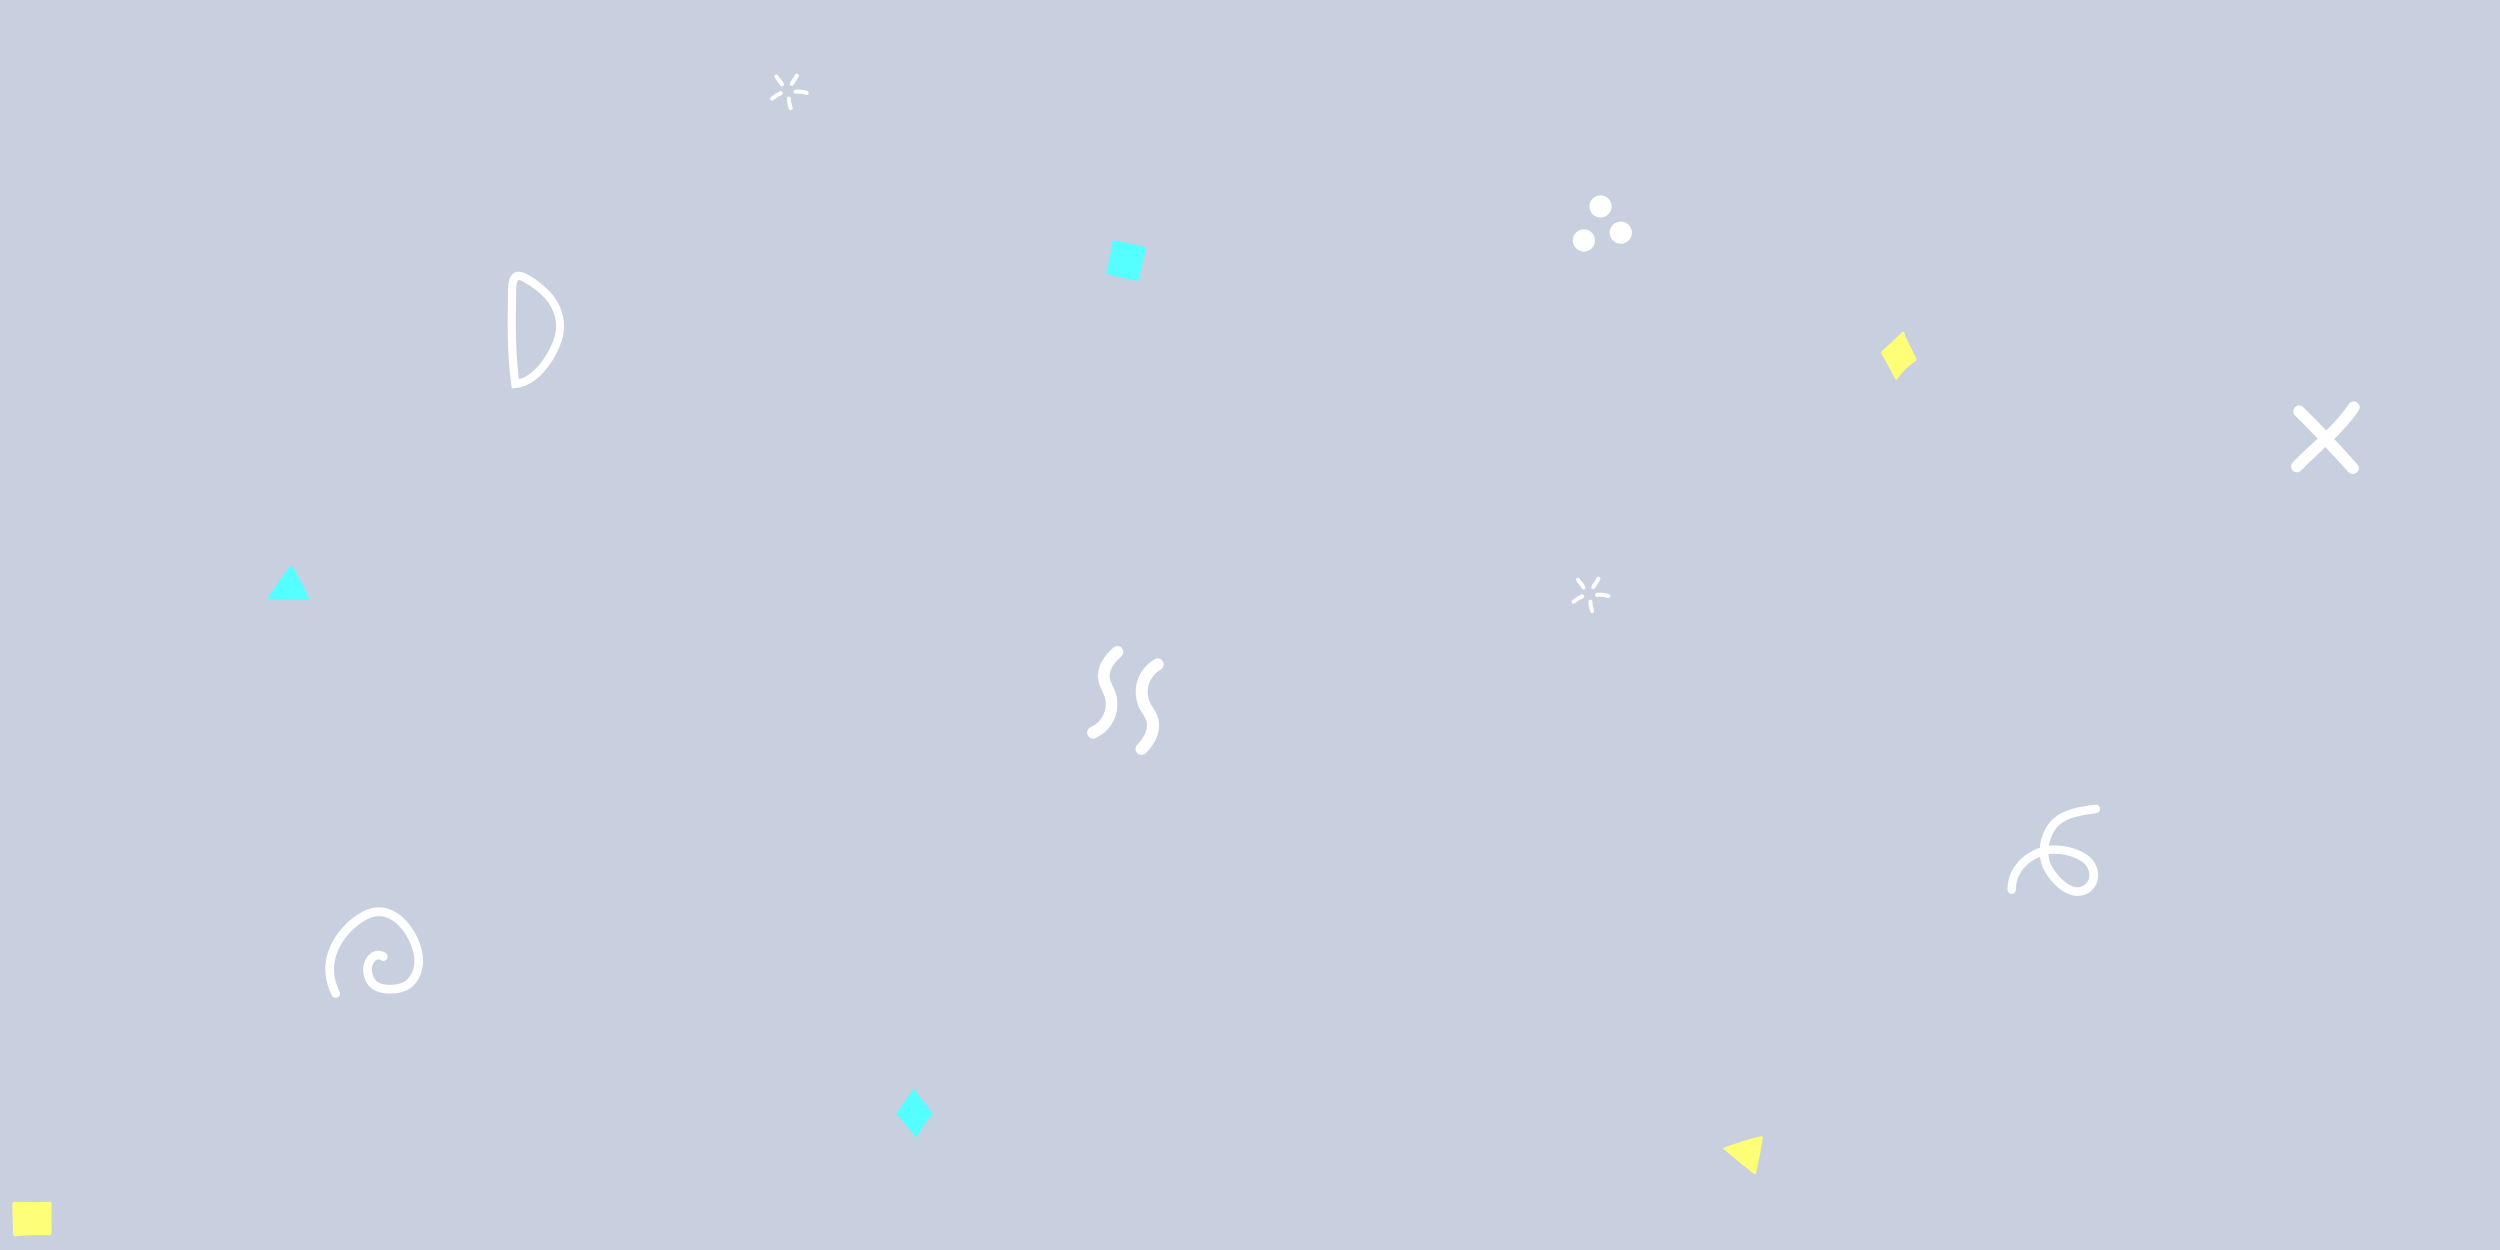
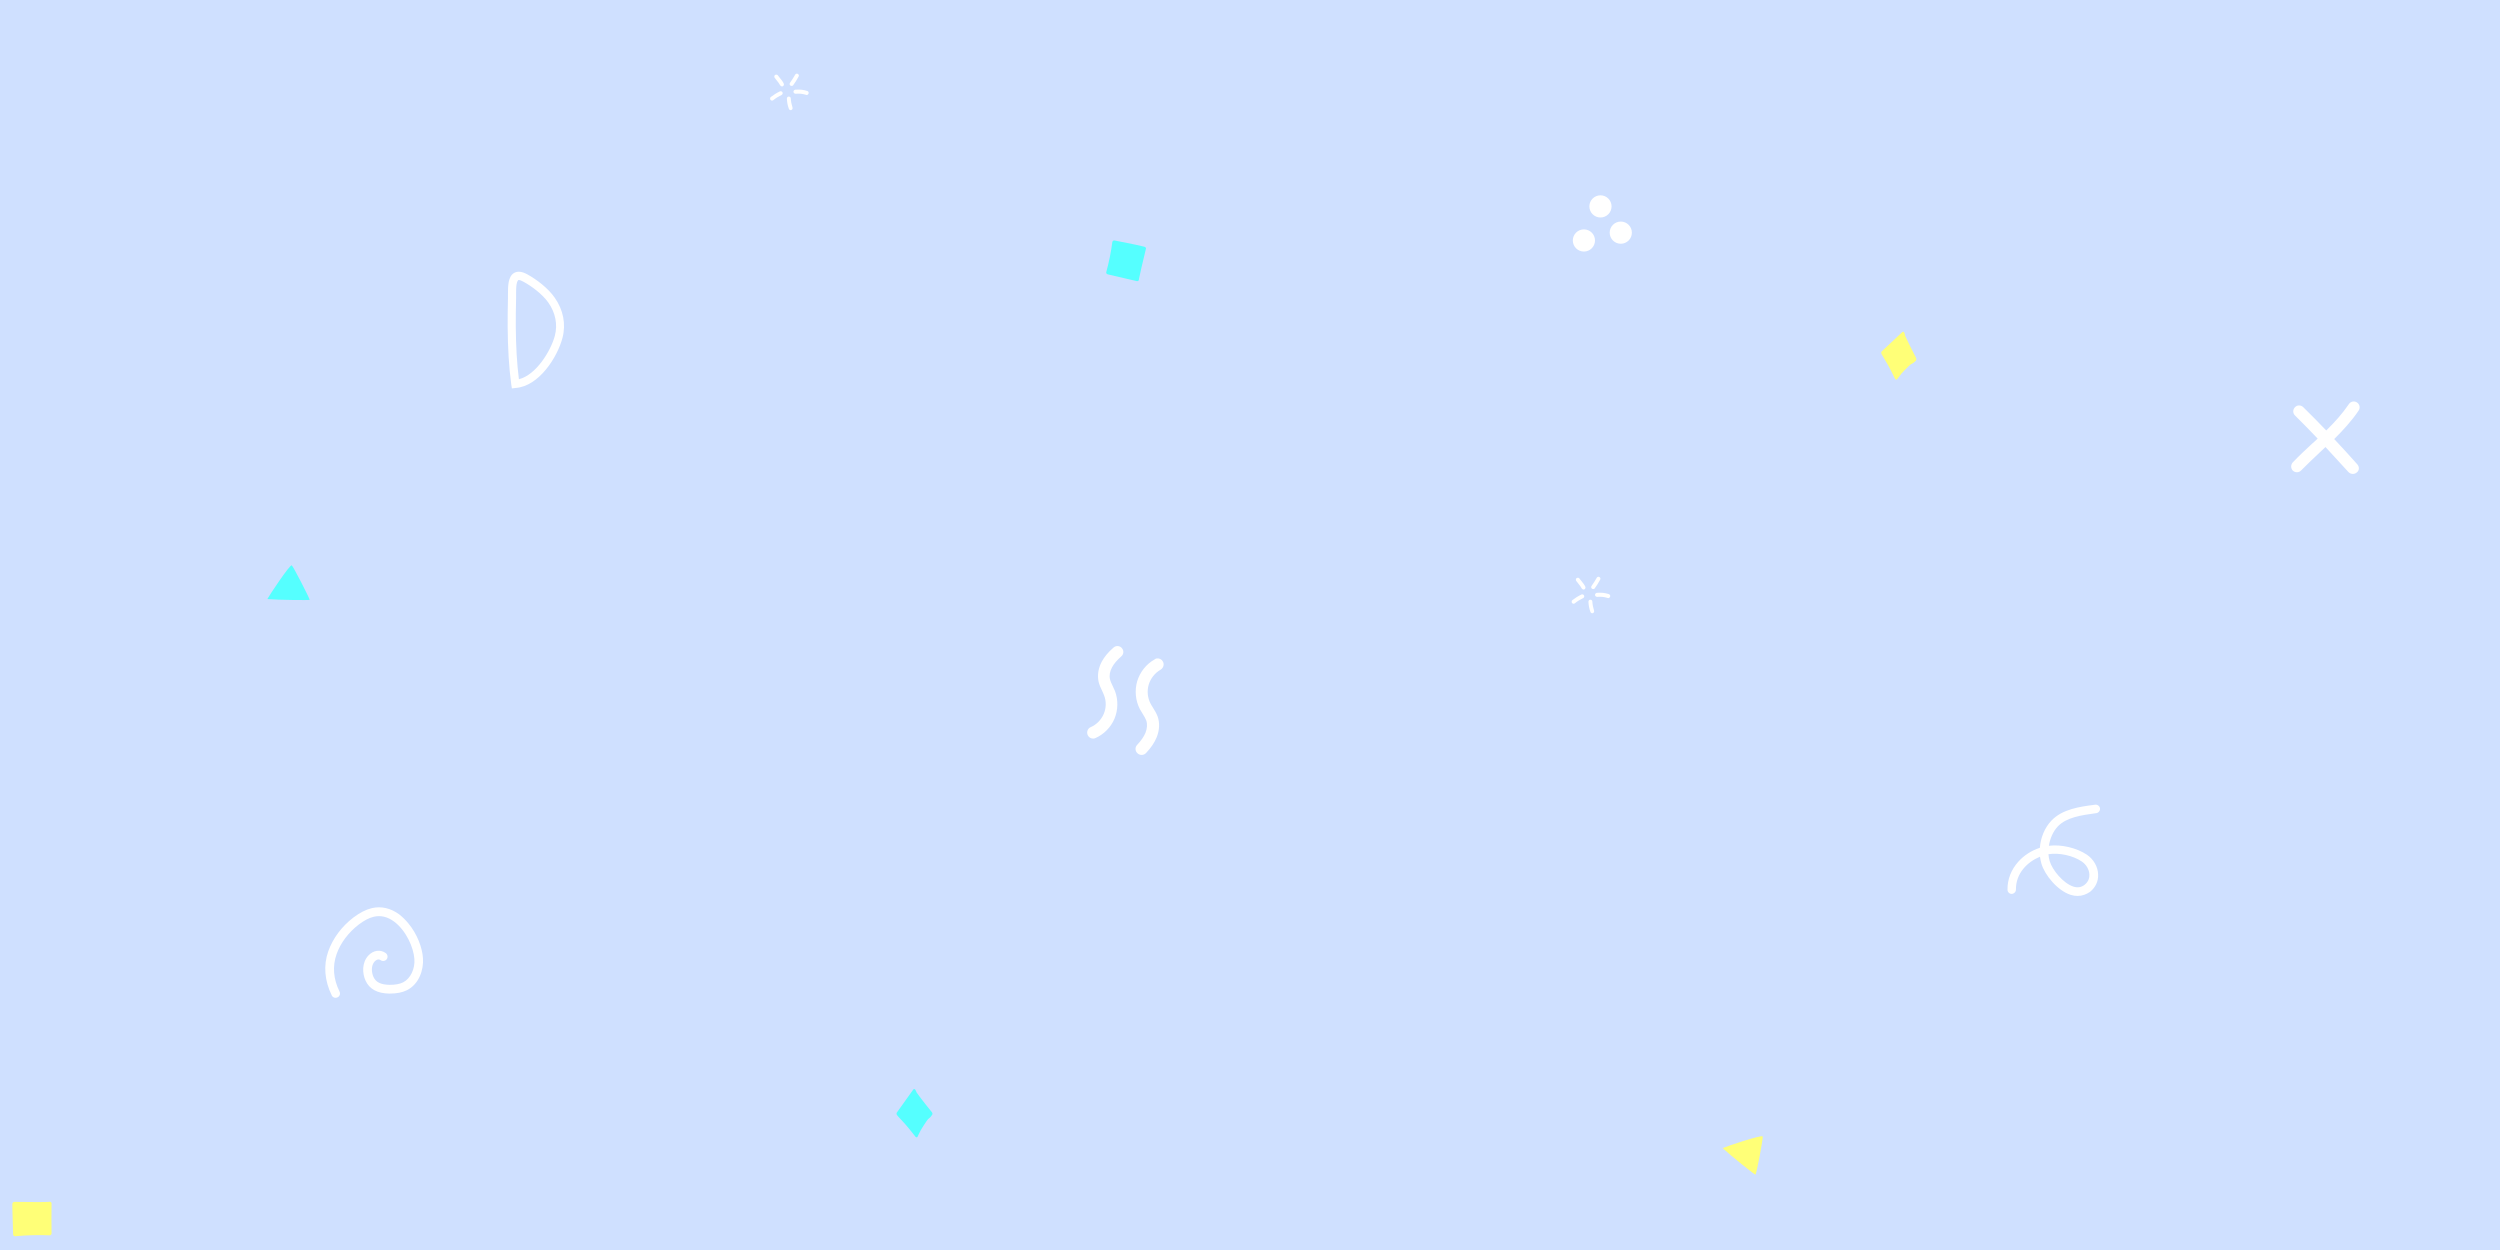
<svg xmlns="http://www.w3.org/2000/svg" width="548" height="274" viewBox="0 0 1600 800">
-   <rect fill="#c8d0df" width="1600" height="800" />
+   <rect fill="#cfe0ff" width="1600" height="800" />
  <path fill="#FF7" d="M1102.5 734.8c2.5-1.2 24.8-8.6 25.6-7.5.5.7-3.9 23.8-4.6 24.5C1123.3 752.1 1107.5 739.5 1102.5 734.8zM1226.3 229.1c0-.1-4.9-9.4-7-14.2-.1-.3-.3-1.1-.4-1.6-.1-.4-.3-.7-.6-.9-.3-.2-.6-.1-.8.1l-13.1 12.3c0 0 0 0 0 0-.2.2-.3.5-.4.8 0 .3 0 .7.2 1 .1.1 1.4 2.5 2.1 3.6 2.4 3.7 6.5 12.1 6.5 12.2.2.3.4.5.7.6.3 0 .5-.1.7-.3 0 0 1.8-2.5 2.7-3.6 1.5-1.6 3-3.2 4.6-4.7 1.2-1.2 1.6-1.4 2.1-1.6.5-.3 1.1-.5 2.5-1.9C1226.5 230.4 1226.6 229.6 1226.3 229.1zM33 770.3C33 770.3 33 770.3 33 770.3c0-.7-.5-1.2-1.2-1.2-.1 0-.3 0-.4.1-1.6.2-14.3.1-22.2 0-.3 0-.6.1-.9.4-.2.2-.4.5-.4.9 0 .2 0 4.9.1 5.9l.4 13.6c0 .3.2.6.4.9.2.2.5.3.8.3 0 0 .1 0 .1 0 7.3-.7 14.7-.9 22-.6.3 0 .7-.1.9-.3.2-.2.4-.6.4-.9C32.9 783.3 32.9 776.2 33 770.3z" />
  <path fill="#5ff" d="M171.1 383.4c1.3-2.5 14.3-22 15.6-21.6.8.3 11.5 21.2 11.5 22.1C198.1 384.2 177.9 384 171.1 383.4zM596.4 711.8c-.1-.1-6.7-8.2-9.7-12.5-.2-.3-.5-1-.7-1.5-.2-.4-.4-.7-.7-.8-.3-.1-.6 0-.8.3L574 712c0 0 0 0 0 0-.2.2-.2.5-.2.9 0 .3.2.7.4.9.1.1 1.8 2.2 2.8 3.1 3.1 3.1 8.8 10.5 8.9 10.6.2.3.5.4.8.4.3 0 .5-.2.6-.5 0 0 1.2-2.8 2-4.1 1.1-1.9 2.3-3.7 3.5-5.5.9-1.4 1.3-1.7 1.7-2 .5-.4 1-.7 2.1-2.4C596.9 713.1 596.8 712.3 596.4 711.8zM727.5 179.9C727.5 179.9 727.5 179.9 727.5 179.9c.6.2 1.3-.2 1.4-.8 0-.1 0-.2 0-.4.2-1.4 2.8-12.6 4.5-19.5.1-.3 0-.6-.2-.8-.2-.3-.5-.4-.8-.5-.2 0-4.7-1.1-5.7-1.3l-13.4-2.7c-.3-.1-.7 0-.9.2-.2.2-.4.4-.5.6 0 0 0 .1 0 .1-.8 6.5-2.2 13.1-3.9 19.4-.1.3 0 .6.2.9.2.3.5.4.8.5C714.8 176.9 721.7 178.5 727.5 179.9zM728.5 178.1c-.1-.1-.2-.2-.4-.2C728.3 177.9 728.4 178 728.5 178.1z" />
  <g fill-opacity="1" fill="#FFF">
    <path d="M699.6 472.7c-1.5 0-2.8-.8-3.5-2.3-.8-1.9 0-4.2 1.9-5 3.7-1.6 6.8-4.7 8.4-8.5 1.6-3.8 1.7-8.1.2-11.9-.3-.9-.8-1.8-1.2-2.8-.8-1.7-1.8-3.7-2.3-5.9-.9-4.1-.2-8.6 2-12.8 1.7-3.1 4.1-6.1 7.6-9.1 1.6-1.4 4-1.2 5.3.4 1.4 1.6 1.2 4-.4 5.3-2.8 2.5-4.7 4.7-5.9 7-1.4 2.6-1.9 5.3-1.3 7.6.3 1.4 1 2.8 1.7 4.3.5 1.1 1 2.2 1.5 3.3 2.1 5.6 2 12-.3 17.6-2.3 5.5-6.8 10.1-12.3 12.5C700.6 472.6 700.1 472.7 699.6 472.7zM740.4 421.4c1.5-.2 3 .5 3.8 1.9 1.1 1.8.4 4.2-1.4 5.3-3.7 2.1-6.4 5.6-7.6 9.5-1.2 4-.8 8.4 1.1 12.1.4.9 1 1.7 1.6 2.7 1 1.7 2.2 3.5 3 5.7 1.4 4 1.2 8.7-.6 13.2-1.4 3.4-3.5 6.6-6.8 10.1-1.5 1.6-3.9 1.7-5.5.2-1.6-1.4-1.7-3.9-.2-5.4 2.6-2.8 4.3-5.3 5.3-7.7 1.1-2.8 1.3-5.6.5-7.9-.5-1.3-1.3-2.7-2.2-4.1-.6-1-1.3-2.1-1.9-3.2-2.8-5.4-3.4-11.9-1.7-17.8 1.8-5.9 5.8-11 11.2-14C739.4 421.6 739.9 421.4 740.4 421.4zM261.3 590.9c5.7 6.8 9 15.7 9.4 22.4.5 7.3-2.4 16.4-10.2 20.4-3 1.5-6.7 2.2-11.2 2.2-7.9-.1-12.9-2.9-15.4-8.4-2.1-4.7-2.3-11.4 1.8-15.9 3.2-3.5 7.8-4.1 11.2-1.6 1.2.9 1.5 2.7.6 3.9-.9 1.2-2.7 1.5-3.9.6-1.8-1.3-3.6.6-3.8.8-2.4 2.6-2.1 7-.8 9.9 1.5 3.4 4.7 5 10.4 5.1 3.6 0 6.4-.5 8.6-1.6 4.7-2.4 7.7-8.6 7.2-15-.5-7.3-5.3-18.2-13-23.9-4.2-3.1-8.5-4.1-12.9-3.1-3.1.7-6.2 2.4-9.7 5-6.6 5.1-11.7 11.8-14.2 19-2.7 7.7-2.1 15.8 1.9 23.9.7 1.4.1 3.1-1.3 3.7-1.4.7-3.1.1-3.7-1.3-4.6-9.4-5.4-19.2-2.2-28.2 2.9-8.2 8.6-15.9 16.1-21.6 4.1-3.1 8-5.1 11.8-6 6-1.4 12 0 17.5 4C257.6 586.9 259.6 588.8 261.3 590.9z" />
    <circle cx="1013.7" cy="153.9" r="7.1" />
    <circle cx="1024.3" cy="132.1" r="7.1" />
    <circle cx="1037.3" cy="148.9" r="7.1" />
    <path d="M1508.7 297.2c-4.8-5.4-9.7-10.8-14.8-16.2 5.6-5.6 11.1-11.5 15.6-18.2 1.2-1.7.7-4.1-1-5.2-1.7-1.2-4.1-.7-5.2 1-4.2 6.2-9.1 11.6-14.5 16.9-4.8-5-9.7-10-14.7-14.9-1.5-1.5-3.9-1.5-5.3 0-1.5 1.5-1.5 3.9 0 5.3 4.9 4.8 9.7 9.8 14.5 14.8-1.1 1.1-2.3 2.2-3.5 3.2-4.1 3.8-8.4 7.8-12.4 12-1.4 1.5-1.4 3.8 0 5.3 0 0 0 0 0 0 1.5 1.4 3.9 1.4 5.3-.1 3.9-4 8.1-7.9 12.1-11.7 1.2-1.1 2.3-2.2 3.5-3.3 4.9 5.3 9.8 10.6 14.6 15.9.1.1.1.1.2.2 1.4 1.4 3.7 1.5 5.2.2C1510 301.2 1510.1 298.8 1508.7 297.2zM327.6 248.6l-.4-2.6c-1.5-11.1-2.2-23.2-2.3-37 0-5.5 0-11.5.2-18.5 0-.7 0-1.5 0-2.3 0-5 0-11.2 3.9-13.5 2.2-1.3 5.1-1 8.5.9 5.7 3.1 13.2 8.7 17.5 14.9 5.5 7.8 7.3 16.9 5 25.7-3.2 12.3-15 31-30 32.1L327.6 248.6zM332.1 179.2c-.2 0-.3 0-.4.1-.1.1-.7.5-1.1 2.7-.3 1.9-.3 4.2-.3 6.3 0 .8 0 1.7 0 2.4-.2 6.9-.2 12.8-.2 18.3.1 12.5.7 23.5 2 33.7 11-2.7 20.4-18.1 23-27.8 1.9-7.2.4-14.8-4.2-21.3l0 0C347 188.1 340 183 335 180.3 333.6 179.5 332.6 179.2 332.1 179.2zM516.3 60.8c-.1 0-.2 0-.4-.1-2.4-.7-4-.9-6.7-.7-.7 0-1.3-.5-1.4-1.2 0-.7.5-1.3 1.2-1.4 3.1-.2 4.9 0 7.6.8.7.2 1.1.9.9 1.6C517.3 60.4 516.8 60.8 516.3 60.8zM506.1 70.5c-.5 0-1-.3-1.2-.8-.8-2.1-1.2-4.3-1.3-6.6 0-.7.5-1.3 1.2-1.3.7 0 1.3.5 1.3 1.2.1 2 .5 3.9 1.1 5.8.2.7-.1 1.4-.8 1.6C506.4 70.5 506.2 70.5 506.1 70.5zM494.1 64.4c-.4 0-.8-.2-1-.5-.4-.6-.3-1.4.2-1.8 1.8-1.4 3.7-2.6 5.8-3.6.6-.3 1.4 0 1.7.6.3.6 0 1.4-.6 1.7-1.9.9-3.7 2-5.3 3.3C494.7 64.3 494.4 64.4 494.1 64.4zM500.5 55.3c-.5 0-.9-.3-1.2-.7-.5-1-1.2-1.9-2.4-3.4-.3-.4-.7-.9-1.1-1.4-.4-.6-.3-1.4.2-1.8.6-.4 1.4-.3 1.8.2.4.5.8 1 1.1 1.4 1.3 1.6 2.1 2.6 2.7 3.9.3.6 0 1.4-.6 1.7C500.9 55.3 500.7 55.3 500.5 55.3zM506.7 55c-.3 0-.5-.1-.8-.2-.6-.4-.7-1.2-.3-1.8 1.2-1.7 2.3-3.4 3.3-5.2.3-.6 1.1-.9 1.7-.5.6.3.9 1.1.5 1.7-1 1.9-2.2 3.8-3.5 5.6C507.4 54.8 507.1 55 506.7 55zM1029.3 382.8c-.1 0-.2 0-.4-.1-2.4-.7-4-.9-6.7-.7-.7 0-1.3-.5-1.4-1.2 0-.7.5-1.3 1.2-1.4 3.1-.2 4.9 0 7.6.8.7.2 1.1.9.9 1.6C1030.3 382.4 1029.8 382.8 1029.3 382.8zM1019.1 392.5c-.5 0-1-.3-1.2-.8-.8-2.1-1.2-4.3-1.3-6.6 0-.7.5-1.3 1.2-1.3.7 0 1.3.5 1.3 1.2.1 2 .5 3.9 1.1 5.8.2.7-.1 1.4-.8 1.6C1019.4 392.5 1019.2 392.5 1019.1 392.5zM1007.1 386.4c-.4 0-.8-.2-1-.5-.4-.6-.3-1.4.2-1.8 1.8-1.4 3.7-2.6 5.8-3.6.6-.3 1.4 0 1.7.6.3.6 0 1.4-.6 1.7-1.9.9-3.7 2-5.3 3.3C1007.7 386.3 1007.4 386.4 1007.1 386.4zM1013.5 377.3c-.5 0-.9-.3-1.2-.7-.5-1-1.2-1.9-2.4-3.4-.3-.4-.7-.9-1.1-1.4-.4-.6-.3-1.4.2-1.8.6-.4 1.4-.3 1.8.2.4.5.8 1 1.1 1.4 1.3 1.6 2.1 2.6 2.7 3.9.3.6 0 1.4-.6 1.7C1013.9 377.3 1013.7 377.3 1013.5 377.3zM1019.7 377c-.3 0-.5-.1-.8-.2-.6-.4-.7-1.2-.3-1.8 1.2-1.7 2.3-3.4 3.3-5.2.3-.6 1.1-.9 1.7-.5.6.3.9 1.1.5 1.7-1 1.9-2.2 3.8-3.5 5.6C1020.4 376.8 1020.1 377 1019.7 377zM1329.7 573.4c-1.4 0-2.9-.2-4.5-.7-8.4-2.7-16.6-12.7-18.7-20-.4-1.4-.7-2.9-.9-4.4-8.1 3.3-15.5 10.6-15.4 21 0 1.5-1.2 2.7-2.7 2.8 0 0 0 0 0 0-1.5 0-2.7-1.2-2.7-2.7-.1-6.7 2.4-12.9 7-18 3.6-4 8.4-7.1 13.7-8.8.5-6.5 3.1-12.9 7.4-17.4 7-7.4 18.2-8.9 27.3-10.1l.7-.1c1.5-.2 2.9.9 3.1 2.3.2 1.5-.9 2.9-2.3 3.1l-.7.1c-8.6 1.2-18.4 2.5-24 8.4-3 3.2-5 7.7-5.7 12.4 7.9-1 17.7 1.3 24.3 5.7 4.3 2.9 7.1 7.8 7.2 12.7.2 4.3-1.7 8.3-5.2 11.1C1335.2 572.4 1332.6 573.4 1329.7 573.4zM1311 546.7c.1 1.5.4 3 .8 4.4 1.7 5.8 8.7 14.2 15.1 16.3 2.8.9 5.1.5 7.2-1.1 2.7-2.1 3.2-4.8 3.1-6.6-.1-3.2-2-6.4-4.8-8.3C1326.7 547.5 1317.7 545.6 1311 546.7z" />
  </g>
</svg>
